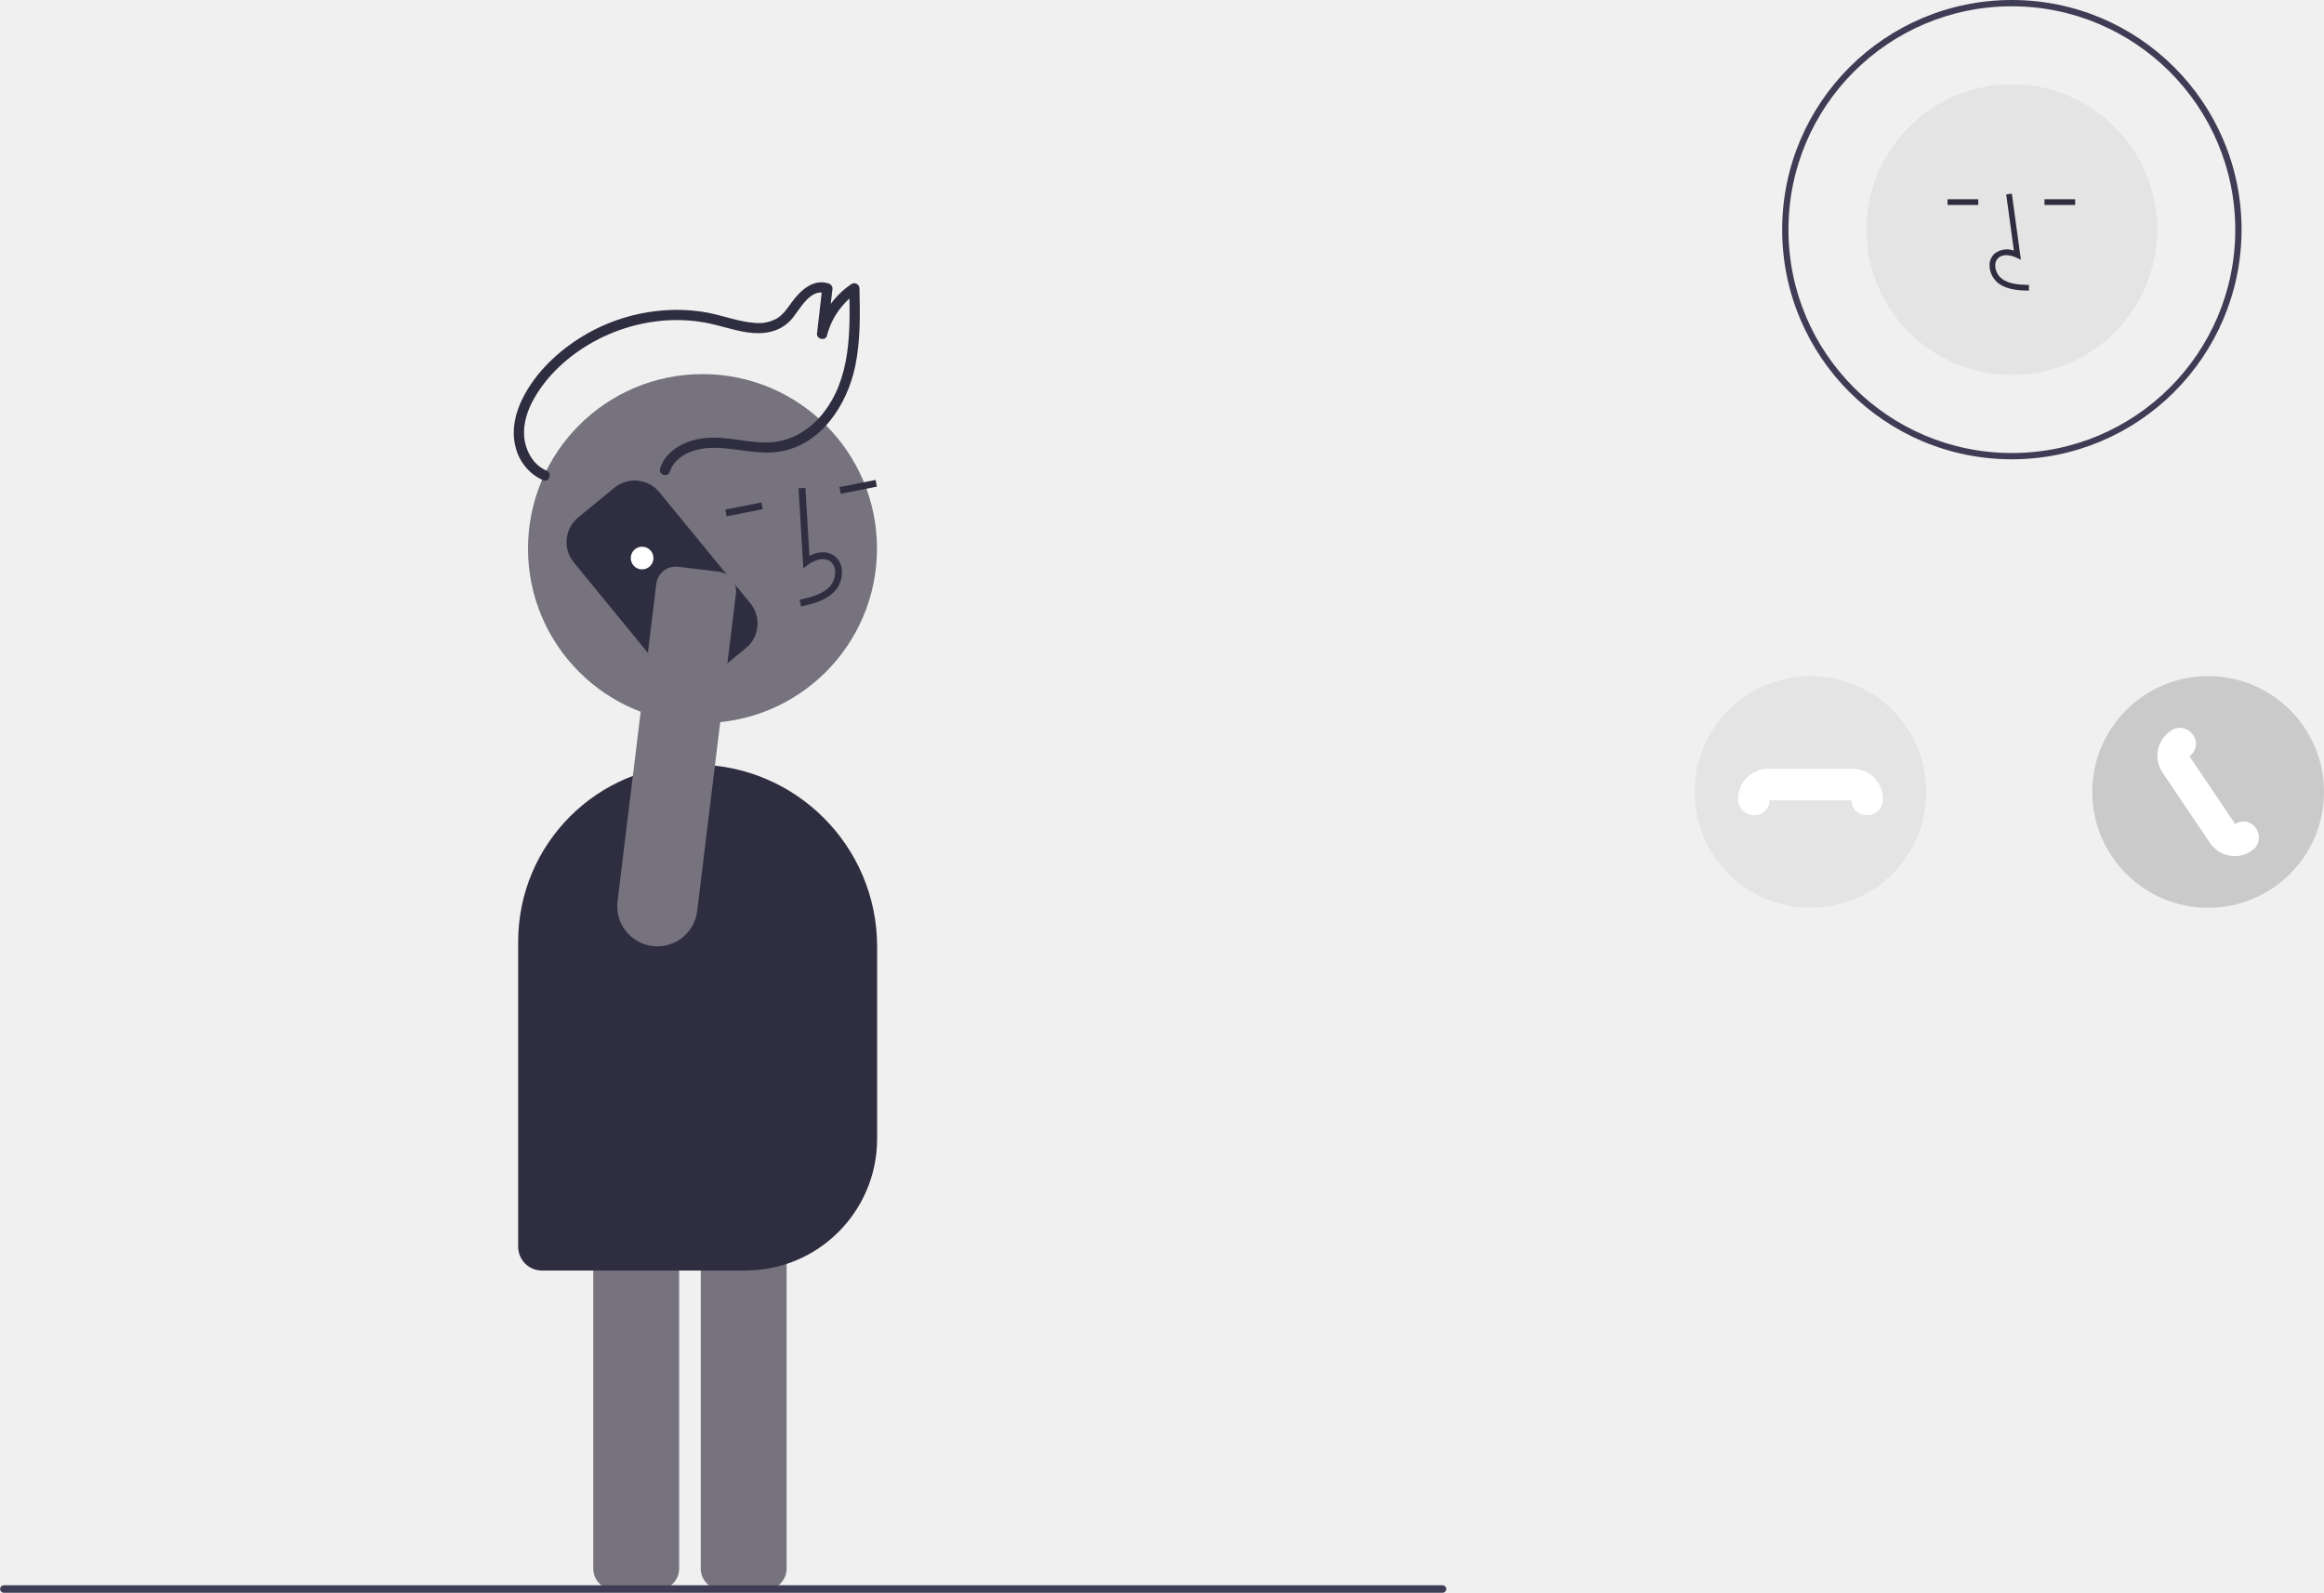
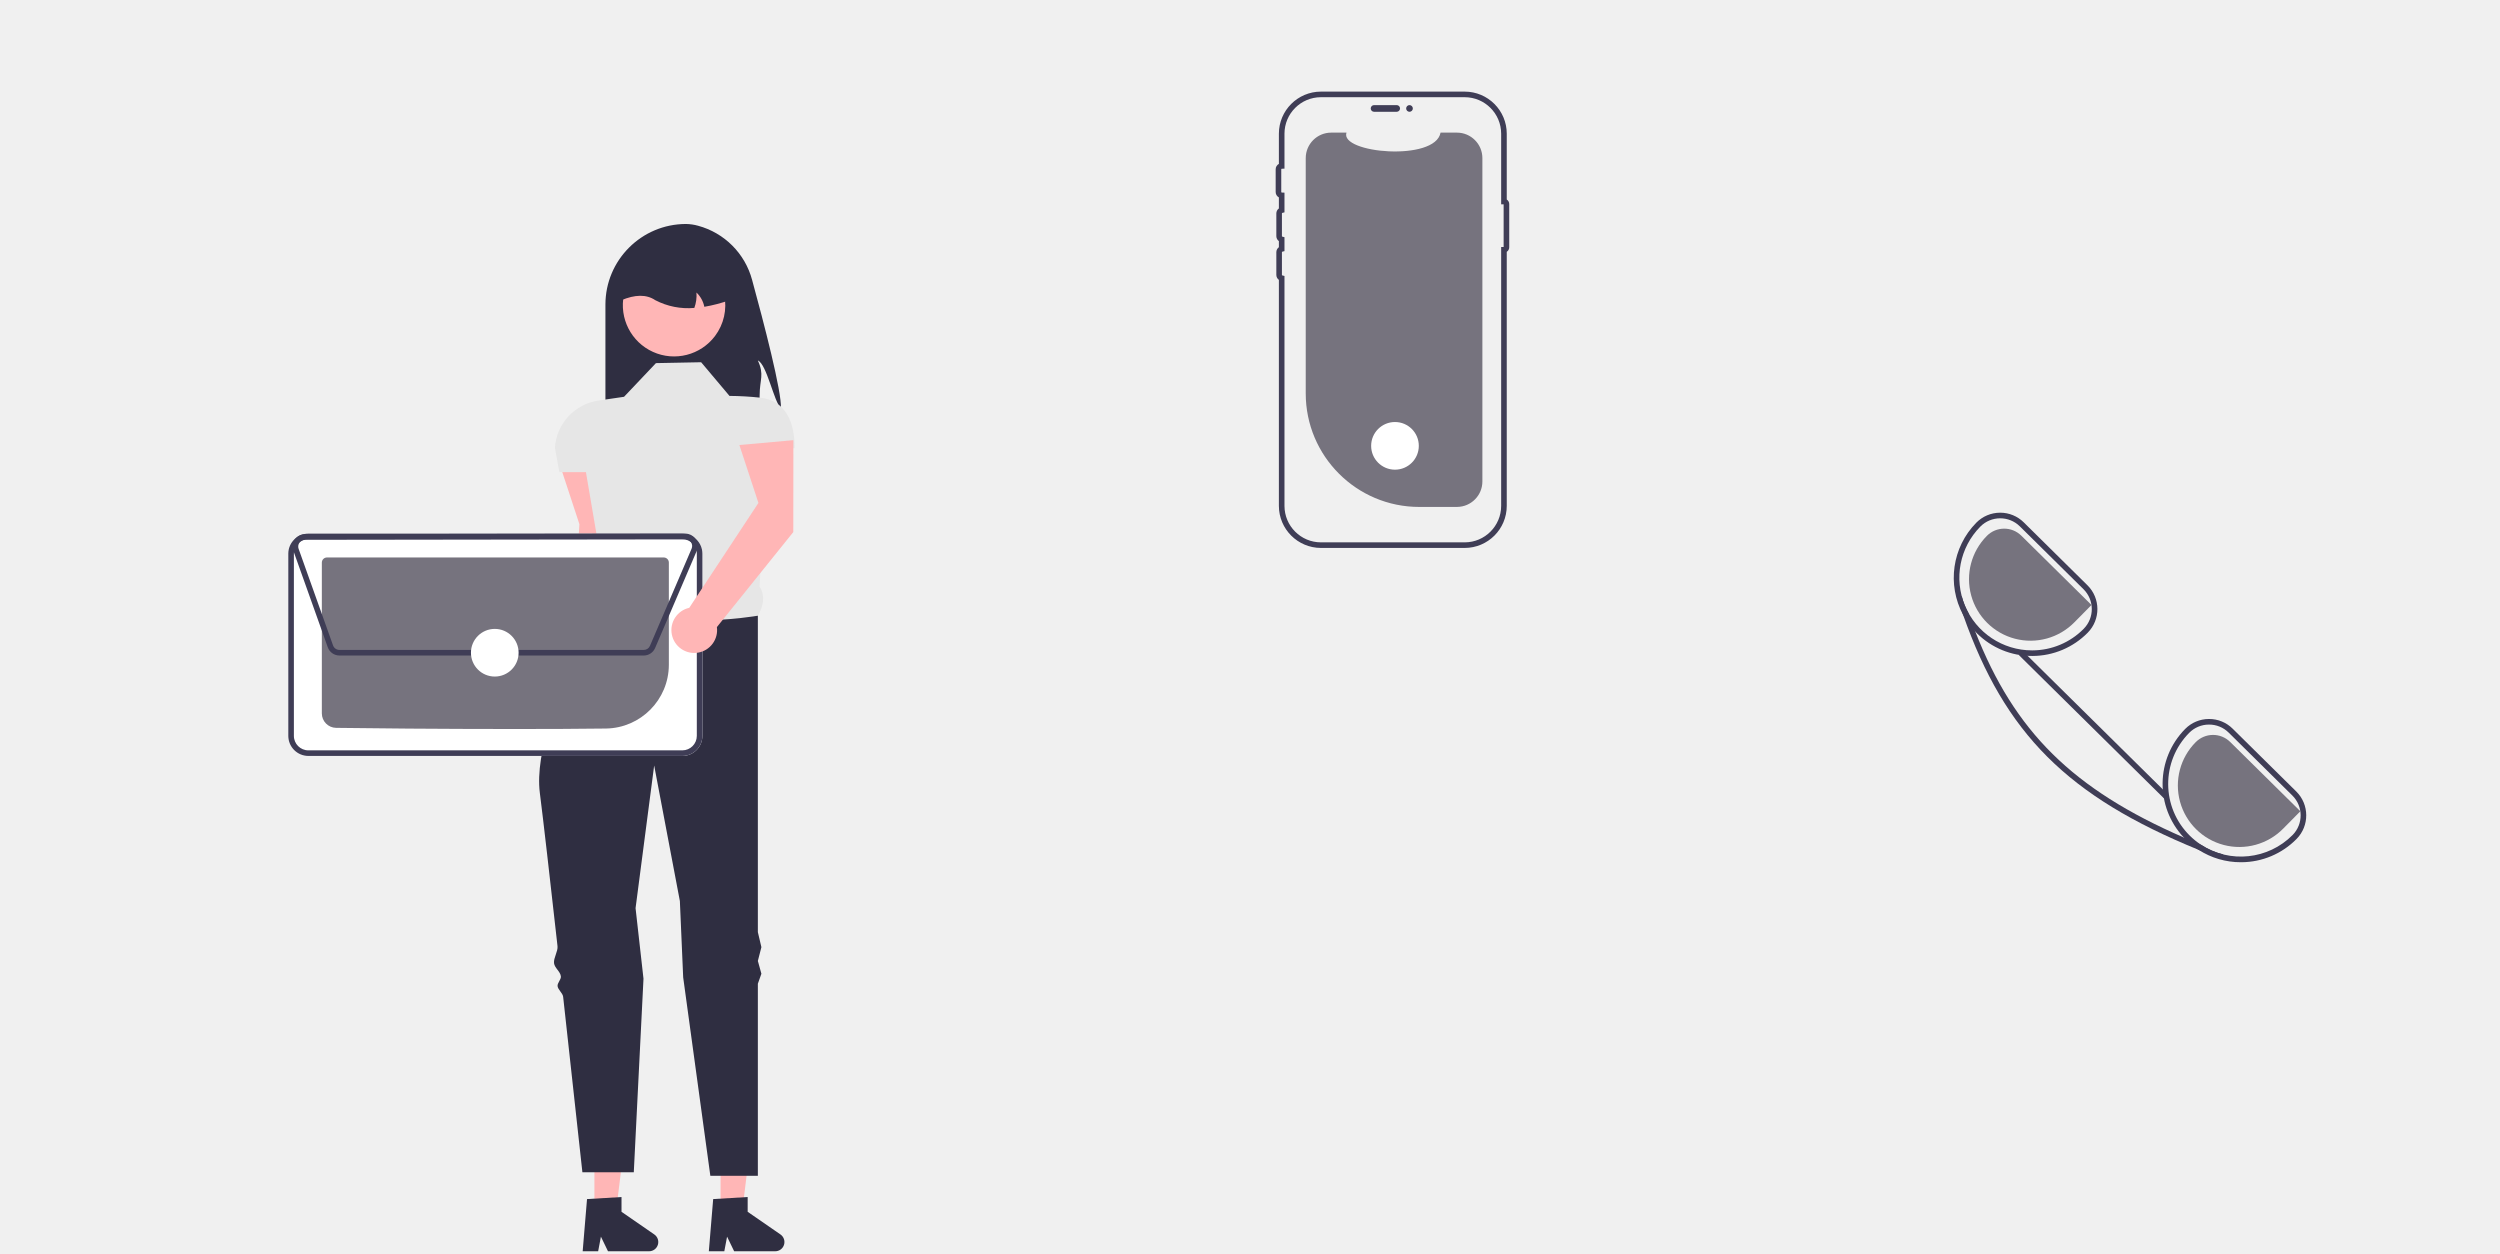
- <svg xmlns="http://www.w3.org/2000/svg" data-name="Layer 1" width="738.578" height="506.294" viewBox="0 0 738.578 506.294">
-   <path d="M474.02,702.162H460.092a6.685,6.685,0,0,1-6.678-6.678V579.399a6.685,6.685,0,0,1,6.678-6.678h13.928a6.685,6.685,0,0,1,6.678,6.678V695.484A6.685,6.685,0,0,1,474.02,702.162Z" transform="translate(-230.7111 -196.8529)" fill="#76737e" />
-   <path d="M439.867,702.162H425.938a6.685,6.685,0,0,1-6.678-6.678V579.399a6.685,6.685,0,0,1,6.678-6.678h13.928a6.685,6.685,0,0,1,6.677,6.678V695.484A6.685,6.685,0,0,1,439.867,702.162Z" transform="translate(-230.7111 -196.8529)" fill="#76737e" />
-   <circle cx="223.256" cy="174.371" r="55.455" fill="#76737e" />
-   <path d="M485.305,389.63c3.507-.794,7.872-1.784,10.765-4.922a8.843,8.843,0,0,0,2.134-7.152,5.949,5.949,0,0,0-2.931-4.401c-2.061-1.143-4.709-.984-7.326.382l-1.277-21.611-2.171.128L486,377.46l1.605-1.159c1.861-1.343,4.576-2.375,6.613-1.245a3.822,3.822,0,0,1,1.84,2.846,6.684,6.684,0,0,1-1.586,5.332c-2.252,2.442-5.701,3.381-9.647,4.275Z" transform="translate(-230.7111 -196.8529)" fill="#2f2e41" />
-   <rect x="497.581" y="350.52" width="11.712" height="2.175" transform="translate(-289.3029 -92.63224) rotate(-11.17345)" fill="#2f2e41" />
-   <rect x="461.312" y="357.684" width="11.712" height="2.175" transform="matrix(0.98105, -0.19378, 0.19378, 0.98105, -291.3786, -99.52463)" fill="#2f2e41" />
-   <path d="M467.606,600.724H402.953a7.576,7.576,0,0,1-7.567-7.567V496.134a56.313,56.313,0,0,1,56.25-56.25,57.9,57.9,0,0,1,57.834,57.834V558.862A41.909,41.909,0,0,1,467.606,600.724Z" transform="translate(-230.7111 -196.8529)" fill="#2f2e41" />
-   <path d="M443.571,346.811c1.79-5.367,8.008-7.437,13.181-7.598,7.271-.226,14.371,2.356,21.665,1.202,13.232-2.094,21.492-14.846,24.066-27.053,1.717-8.142,1.565-16.489,1.371-24.763a1.657,1.657,0,0,0-2.707-1.343,26.49,26.49,0,0,0-10.706,15.21l3.168.655,1.666-14.451a1.653,1.653,0,0,0-1.092-1.662c-4.963-1.729-9.101,2.173-11.801,5.863-1.399,1.911-2.74,3.994-4.819,5.238a11.921,11.921,0,0,1-7.091,1.373c-5.056-.366-9.85-2.276-14.803-3.222a53.932,53.932,0,0,0-13.802-.767,58.03,58.03,0,0,0-25.83,8.149c-7.838,4.723-15.013,11.472-19.173,19.712-2.375,4.705-3.664,10.12-2.36,15.335a15.526,15.526,0,0,0,8.822,10.831c1.942.813,2.998-2.275,1.069-3.082-3.674-1.538-6.005-5.144-6.821-8.941-.933-4.34.209-8.83,2.198-12.717,3.872-7.569,10.5-13.864,17.725-18.22a55.746,55.746,0,0,1,24.19-7.807,51.15,51.15,0,0,1,12.538.546c4.645.774,9.089,2.437,13.745,3.171,5.109.806,10.412.097,14.068-3.879,2.69-2.924,6.013-10.265,11.075-8.501l-1.092-1.662-1.666,14.451c-.208,1.808,2.701,2.462,3.168.655A23.797,23.797,0,0,1,503.307,289.7l-2.707-1.343c.321,13.719.609,28.882-8.535,40.123-3.923,4.823-9.444,8.351-15.718,8.913-7.068.633-14.006-1.925-21.083-1.334-6.12.511-12.703,3.47-14.776,9.682-.665,1.994,2.417,3.063,3.082,1.069Z" transform="translate(-230.7111 -196.8529)" fill="#2f2e41" />
-   <path d="M471.444,395.565c-.008.156-.019.313-.036.471a10.09,10.09,0,0,1-3.671,6.85l-11.506,9.423a10.167,10.167,0,0,1-14.289-1.423l-28.89-35.276a10.168,10.168,0,0,1,1.423-14.289l11.506-9.422a10.15,10.15,0,0,1,14.286,1.423l28.89,35.276A10.083,10.083,0,0,1,471.444,395.565Z" transform="translate(-230.7111 -196.8529)" fill="#2f2e41" />
-   <circle cx="204.066" cy="177.389" r="3.605" fill="#fff" />
-   <path d="M459.676,378.644l-.003.023a6.265,6.265,0,0,1,4.917,6.881L452.272,486.468a12.748,12.748,0,0,1-25.401-1.713,12.955,12.955,0,0,1,.094-1.375l12.318-100.92a6.259,6.259,0,0,1,6.971-5.454Z" transform="translate(-230.7111 -196.8529)" fill="#76737e" />
-   <circle cx="639.381" cy="73" r="46.197" fill="#e4e4e4" />
-   <path d="M875.493,289.245c-2.995-.083-6.721-.187-9.593-2.284a7.367,7.367,0,0,1-2.899-5.501,4.956,4.956,0,0,1,1.685-4.07,6.395,6.395,0,0,1,6.049-.871l-2.445-17.868,1.795-.246,2.874,21.006-1.499-.688c-1.738-.797-4.123-1.203-5.605.05a3.184,3.184,0,0,0-1.044,2.623,5.568,5.568,0,0,0,2.157,4.101c2.234,1.632,5.205,1.843,8.574,1.937Z" transform="translate(-230.7111 -196.8529)" fill="#2f2e41" />
-   <rect x="618.947" y="63.339" width="9.757" height="1.812" fill="#2f2e41" />
-   <rect x="649.744" y="63.339" width="9.757" height="1.812" fill="#2f2e41" />
-   <path d="M870.092,342.853a73,73,0,1,1,73-73A73.083,73.083,0,0,1,870.092,342.853Zm0-144a71,71,0,1,0,71,71A71.08,71.08,0,0,0,870.092,198.853Z" transform="translate(-230.7111 -196.8529)" fill="#3f3d56" />
-   <circle cx="575.396" cy="251.733" r="36.818" fill="#e4e4e4" />
-   <circle cx="701.76" cy="251.733" r="36.818" fill="#cacaca" />
-   <path d="M823.992,455.939a4.67,4.67,0,0,1-4.854-4.426c-.008-.093-.014-.186-.019-.279H793.094c-.005.093-.011.186-.019.279a4.675,4.675,0,0,1-5.07,4.422,4.936,4.936,0,0,1-4.899-5.007v-.193a9.511,9.511,0,0,1,9.5-9.5h27a9.511,9.511,0,0,1,9.5,9.5v.193a4.936,4.936,0,0,1-4.899,5.007C824.137,455.937,824.064,455.939,823.992,455.939Z" transform="translate(-230.7111 -196.8529)" fill="#fff" />
-   <path d="M940.933,468.979a9.621,9.621,0,0,1-1.838-.178,9.438,9.438,0,0,1-6.061-4.017l-15.085-22.393a9.511,9.511,0,0,1,2.571-13.187l.161-.108a4.938,4.938,0,0,1,6.889,1.266,4.69,4.69,0,0,1-.834,6.675q-.109.087-.221.171l14.541,21.585q.12-.072.241-.14a4.692,4.692,0,0,1,6.5,1.734,4.936,4.936,0,0,1-1.416,6.86l-.161.108A9.431,9.431,0,0,1,940.933,468.979Z" transform="translate(-230.7111 -196.8529)" fill="#fff" />
-   <path d="M689.196,703.147h-457.294a1.191,1.191,0,0,1,0-2.381h457.294a1.191,1.191,0,0,1,0,2.381Z" transform="translate(-230.7111 -196.8529)" fill="#3f3d56" />
+ <svg xmlns="http://www.w3.org/2000/svg" data-name="Layer 1" width="894.249" height="448.282" viewBox="0 0 894.249 448.282">
+   <path d="M447.37,674.141q-40.475,0-80.829-1.449c-38.44-1.381-78.19-2.808-115.136-23.299-25.845-14.333-48.735-37.329-66.194-66.504a223.77,223.77,0,0,1-25.369-63.604,261.476,261.476,0,0,1,.953-123.779,219.834,219.834,0,0,1,14.741-40.4c26.943-55.793,76.085-93.246,134.826-102.754a6.807,6.807,0,0,1,1.463-.031c.264.014.528.029.796.018l.346-.11a16.882,16.882,0,0,1,2.721-.698c90.594-13.487,186.365,13.802,276.952,78.914,70.042,50.351,162.868,77.464,283.781,82.889l1.717.09c33.66,1.934,66.218,15.811,94.16,40.133,27.579,24.006,48.287,56.034,59.884,92.624,1.426,4.461,2.733,9.104,3.884,13.801a26.039,26.039,0,0,1-6.941,24.69v.009l-.301.31c-.725.721-1.488,1.412-2.267,2.056l-.917.756c-7.727,6.365-13.83,11.394-21.135,15.299a64.983,64.983,0,0,1-15.419,5.821c-29.465,7.184-59.388,13.844-88.936,19.797-57.385,11.57-116.281,21.115-175.054,28.368A2269.141,2269.141,0,0,1,447.37,674.141Zm-136.232-419.845a3.507,3.507,0,0,0-.539.037c-58.192,9.419-106.869,46.504-133.544,101.745a217.624,217.624,0,0,0-14.595,40,259.188,259.188,0,0,0-.941,122.681,221.622,221.622,0,0,0,25.123,62.996c17.288,28.889,39.944,51.654,65.518,65.836,36.614,20.308,76.176,21.729,114.436,23.102a2266.314,2266.314,0,0,0,358.315-15.595c58.735-7.249,117.593-16.787,174.94-28.351,29.528-5.948,59.43-12.604,88.875-19.783a63.358,63.358,0,0,0,15.047-5.679c7.157-3.826,13.202-8.807,20.855-15.111l.917-.755c.67-.554,1.329-1.146,1.958-1.761l.181-.189c6.289-6.339,8.735-14.702,6.71-22.944v-.001c-1.139-4.646-2.432-9.24-3.844-13.655-23.69-74.746-84.974-127.569-152.496-131.447l-1.707-.09c-55.232-2.479-103.564-9.344-147.752-20.99-52.75-13.902-98.801-34.83-136.876-62.201-90.242-64.862-185.613-92.049-275.811-78.626a15.473,15.473,0,0,0-2.479.643l-.623.174a9.374,9.374,0,0,1-1.062-.013C311.537,254.307,311.335,254.296,311.138,254.296Z" transform="translate(-152.8755 -225.8589)" fill="#f0f0f0" />
+   <path d="M432.202,371.915c-2.498-2.397-5.053-15.762-8.242-17.118,2.384,5.269.653,6.663.64,12.446a39.123,39.123,0,0,1-1.141,9.745H369.435V334.825a28.847,28.847,0,0,1,28.848-28.848,17.214,17.214,0,0,1,4.276.626A27.428,27.428,0,0,1,421.909,326.007C426.028,341.061,432.578,366.119,432.202,371.915Z" transform="translate(-152.8755 -225.8589)" fill="#2f2e41" />
+   <path d="M372.605,423.782l.027-32.863L353.314,392.645l6.818,20.726-3.191,52.096a8.173,8.173,0,1,0,9.89,6.889Z" transform="translate(-152.8755 -225.8589)" fill="#ffb6b6" />
+   <polygon points="257.746 432.76 265.55 432.759 269.263 402.657 257.744 402.657 257.746 432.76" fill="#ffb6b6" />
+   <path d="M407.978,654.769l12.337-.736v5.286l11.729,8.101a3.302,3.302,0,0,1-1.876,6.019H415.481L412.949,668.209l-.988,5.228h-5.538Z" transform="translate(-152.8755 -225.8589)" fill="#2f2e41" />
+   <polygon points="212.62 432.76 220.425 432.759 224.137 402.657 212.619 402.657 212.62 432.76" fill="#ffb6b6" />
+   <path d="M362.853,654.769l12.337-.736v5.286l11.729,8.101a3.302,3.302,0,0,1-1.876,6.019H370.355l-2.532-5.228-.988,5.228H361.297Z" transform="translate(-152.8755 -225.8589)" fill="#2f2e41" />
+   <path d="M403.672,355.43l-16.167.317-11.412,12.046-9.149,1.342a18.266,18.266,0,0,0-15.577,16.897v0l1.585,8.706h9.51l5.502,32.303c-2.139,5.451-2.285,9.754,2.107,11.444l13.631,25.678L423.96,446.094c2.042-3.51,2.696-7.036.609-10.464l2.878-49.45h9.677v0c0-9.249-3.128-17.046-12.32-18.075a108.654,108.654,0,0,0-10.989-.629Z" transform="translate(-152.8755 -225.8589)" fill="#e6e6e6" />
+   <path d="M423.96,446.094s-39.309,6.974-53.891-7.608c0,0-1.48,2.513-3.711,6.682-.642,1.199-1.881,2.011-2.629,3.463-.68,1.32-2.429,2.942-3.17,4.439-.596,1.204.36,2.777-.26,4.078-7.468,15.664-16.193,37.759-14.322,52.348,1.206,9.409,3.698,31.302,6.322,54.816.205,1.837-1.455,4.197-1.249,6.049.194,1.746,2.255,2.984,2.45,4.734.129,1.162-1.31,2.348-1.181,3.508.141,1.273,1.85,2.522,1.991,3.79,3.594,32.468,6.886,62.781,6.886,62.781h18.386l3.469-69.232-2.835-25.236,6.657-51.038,9.193,48.502,1.183,27.297,9.715,70.975H423.96v-68.708l1.268-3.569-1.268-4.578,1.268-4.932-1.268-5.372Z" transform="translate(-152.8755 -225.8589)" fill="#2f2e41" />
+   <path d="M408.634,346.055a18.326,18.326,0,1,1,3.175-15.314c.053.22.097.438.14.665A18.301,18.301,0,0,1,408.634,346.055Z" transform="translate(-152.8755 -225.8589)" fill="#ffb6b6" />
+   <path d="M404.813,335.598a9.633,9.633,0,0,0-2.815-5.104,13.142,13.142,0,0,1-.761,5.51,25.395,25.395,0,0,1-13.955-2.764c-3.233-2.194-7.348-2.004-12.141,0a17.75,17.75,0,0,1,17.752-17.752h3.17a17.756,17.756,0,0,1,17.752,17.752A52.852,52.852,0,0,1,404.813,335.598Z" transform="translate(-152.8755 -225.8589)" fill="#2f2e41" />
+   <circle cx="113.249" cy="285" r="51" fill="#f0f0f0" />
+   <circle cx="438.249" cy="51" r="51" fill="#f0f0f0" />
+   <circle cx="843.249" cy="293" r="51" fill="#f0f0f0" />
+   <path d="M683.125,282.421V398.067A9.119,9.119,0,0,1,674.101,407.186a.802.802,0,0,1-.1.004H660.541a40.606,40.606,0,0,1-40.606-40.606v-84.163a9.123,9.123,0,0,1,9.123-9.123l5.454,0c-2.527,7.371,31.765,10.474,33.648,0l5.841,0A9.123,9.123,0,0,1,683.125,282.421Z" transform="translate(-152.8755 -225.8589)" fill="#76737e" />
+   <path d="M643.182,264.65a1.197,1.197,0,0,1,1.196-1.196h8.13a1.196,1.196,0,0,1,0,2.391h-8.13A1.197,1.197,0,0,1,643.182,264.65Z" transform="translate(-152.8755 -225.8589)" fill="#3f3d56" />
+   <path d="M676.794,421.859h-51.416a15.063,15.063,0,0,1-15.046-15.046V325.972a2.187,2.187,0,0,1-.911-1.779v-8.13a2.186,2.186,0,0,1,.911-1.778v-2.182a2.186,2.186,0,0,1-.911-1.778v-8.131a2.186,2.186,0,0,1,.911-1.778v-3.944a2.184,2.184,0,0,1-1.15-1.93v-8.13a2.184,2.184,0,0,1,1.15-1.93V273.674A15.063,15.063,0,0,1,625.378,258.628h51.416a15.063,15.063,0,0,1,15.046,15.046V297.23a1.886,1.886,0,0,1,.886,1.598v15.503a1.887,1.887,0,0,1-.886,1.599V406.813A15.063,15.063,0,0,1,676.794,421.859ZM625.378,260.628a13.061,13.061,0,0,0-13.046,13.046v12.508l-.962.037a.195.195,0,0,0-.188.192V294.541a.196.196,0,0,0,.188.192l.962.037v7.049l-.761.188a.197.197,0,0,0-.15.187v8.131a.197.197,0,0,0,.15.187l.761.188v4.991l-.761.188a.197.197,0,0,0-.15.187v8.13a.197.197,0,0,0,.15.187l.761.188V406.813a13.061,13.061,0,0,0,13.046,13.046h51.416a13.061,13.061,0,0,0,13.046-13.046V314.217h.886V298.942h-.886V273.674a13.061,13.061,0,0,0-13.046-13.046Z" transform="translate(-152.8755 -225.8589)" fill="#3f3d56" />
+   <circle cx="504.176" cy="38.791" r="1.196" fill="#3f3d56" />
+   <path d="M396.956,496.262H263.168a7.188,7.188,0,0,1-7.17-7.169v-65.189a7.188,7.188,0,0,1,7.169-7.17H396.955a7.188,7.188,0,0,1,7.17,7.169v65.189A7.188,7.188,0,0,1,396.956,496.262Z" transform="translate(-152.8755 -225.8589)" fill="#fff" />
+   <path d="M396.956,496.262H263.168a7.188,7.188,0,0,1-7.17-7.169v-65.189a7.188,7.188,0,0,1,7.169-7.17H396.955a7.188,7.188,0,0,1,7.17,7.169v65.189A7.188,7.188,0,0,1,396.956,496.262ZM263.168,418.734a5.185,5.185,0,0,0-5.17,5.171v65.187a5.185,5.185,0,0,0,5.171,5.17H396.954a5.185,5.185,0,0,0,5.171-5.171v-65.187a5.185,5.185,0,0,0-5.171-5.17Z" transform="translate(-152.8755 -225.8589)" fill="#3f3d56" />
+   <path d="M337.232,486.628c-26.386,0-53.899-.252-64.164-.416a5.176,5.176,0,0,1-5.07-5.155V427.095a1.83,1.83,0,0,1,1.823-1.828H390.297a1.829,1.829,0,0,1,1.827,1.823v36.612a22.842,22.842,0,0,1-22.457,22.752C360.1,486.579,348.771,486.628,337.232,486.628Z" transform="translate(-152.8755 -225.8589)" fill="#76737e" />
+   <path d="M383.146,460.339H274.287a4.438,4.438,0,0,1-4.164-2.936l-12.321-34.566a4.423,4.423,0,0,1,4.158-5.907l136.072-.189a4.423,4.423,0,0,1,4.359,5.198l.105.044-.391.912-.004.009-14.895,34.755A4.41,4.41,0,0,1,383.146,460.339Zm14.892-41.598-136.075.189a2.423,2.423,0,0,0-2.278,3.235l12.321,34.565a2.433,2.433,0,0,0,2.282,1.608H383.146a2.413,2.413,0,0,0,2.222-1.467l14.896-34.756.732.314-.732-.314a2.421,2.421,0,0,0-2.226-3.375Z" transform="translate(-152.8755 -225.8589)" fill="#3f3d56" />
+   <circle cx="176.983" cy="233.48" r="8.524" fill="#fff" />
+   <circle cx="498.983" cy="159.48" r="8.524" fill="#fff" />
+   <path d="M974.255,508.979l-22.77-22.48a11.884,11.884,0,0,0-8.43-3.46h-.08a11.914,11.914,0,0,0-8.46,3.56,27.991,27.991,0,0,0-.49,38.84c.24.26.49.51.74.76a27.248,27.248,0,0,0,4.56,3.65,27.676,27.676,0,0,0,15.11,4.43h.17a27.826,27.826,0,0,0,19.75-8.32,12.023,12.023,0,0,0-.1-16.98Zm-1.32,15.57a26.092,26.092,0,0,1-32.76,3.48,26.786,26.786,0,0,1-4.01-3.25,26.002,26.002,0,0,1-.23-36.77,9.913,9.913,0,0,1,7.06-2.97h.06a9.911,9.911,0,0,1,7.02,2.88l22.77,22.49a10.007,10.007,0,0,1,.09,14.14Z" transform="translate(-152.8755 -225.8589)" fill="#3f3d56" />
+   <path d="M899.545,435.199l-22.77-22.49a11.926,11.926,0,0,0-8.43-3.46h-.07a11.947,11.947,0,0,0-8.47,3.57,28.077,28.077,0,0,0-4.72,33l.01.01a27.562,27.562,0,0,0,4.33,5.93c.19.22.41.44.63.66a27.835,27.835,0,0,0,19.67,8.08h.18a27.854,27.854,0,0,0,19.75-8.33,11.999,11.999,0,0,0-.11-16.97Zm-1.32,15.57a25.855,25.855,0,0,1-18.33,7.73h-.17a26,26,0,0,1-18.49-44.27,10.008,10.008,0,0,1,14.14-.09l22.77,22.48A10.019,10.019,0,0,1,898.225,450.769Z" transform="translate(-152.8755 -225.8589)" fill="#3f3d56" />
+   <path d="M975.71,516.046l-25.103-24.794a8.727,8.727,0,0,0-12.327.076,22,22,0,1,0,31.305,30.919Z" transform="translate(-152.8755 -225.8589)" fill="#76737e" />
+   <path d="M901.004,442.262l-25.103-24.794a8.727,8.727,0,0,0-12.327.076,22,22,0,1,0,31.305,30.919Z" transform="translate(-152.8755 -225.8589)" fill="#76737e" />
+   <path d="M948.125,531.489l-.6,1.58q-4.23-1.605-8.2-3.22c-46.88-19.13-69.26-41.52-84.23-84.02l-.01-.01q-1.065-3-2.07-6.14l1.58-.51a25.542,25.542,0,0,0,2.3,5.78q1.23,3.495,2.53,6.81c14.07,35.87,34.82,56.37,74.6,73.68q3,1.305,6.15,2.59A26.087,26.087,0,0,0,948.125,531.489Z" transform="translate(-152.8755 -225.8589)" fill="#3f3d56" />
+   <rect x="900.623" y="448.539" width="2.001" height="73" transform="translate(-229.9252 559.8239) rotate(-45.35527)" fill="#3f3d56" />
+   <path d="M436.64,416.173l.027-32.863-19.318,1.726,6.818,20.726-24.747,37.514a8.173,8.173,0,1,0,9.89,6.889Z" transform="translate(-152.8755 -225.8589)" fill="#ffb6b6" />
</svg>
